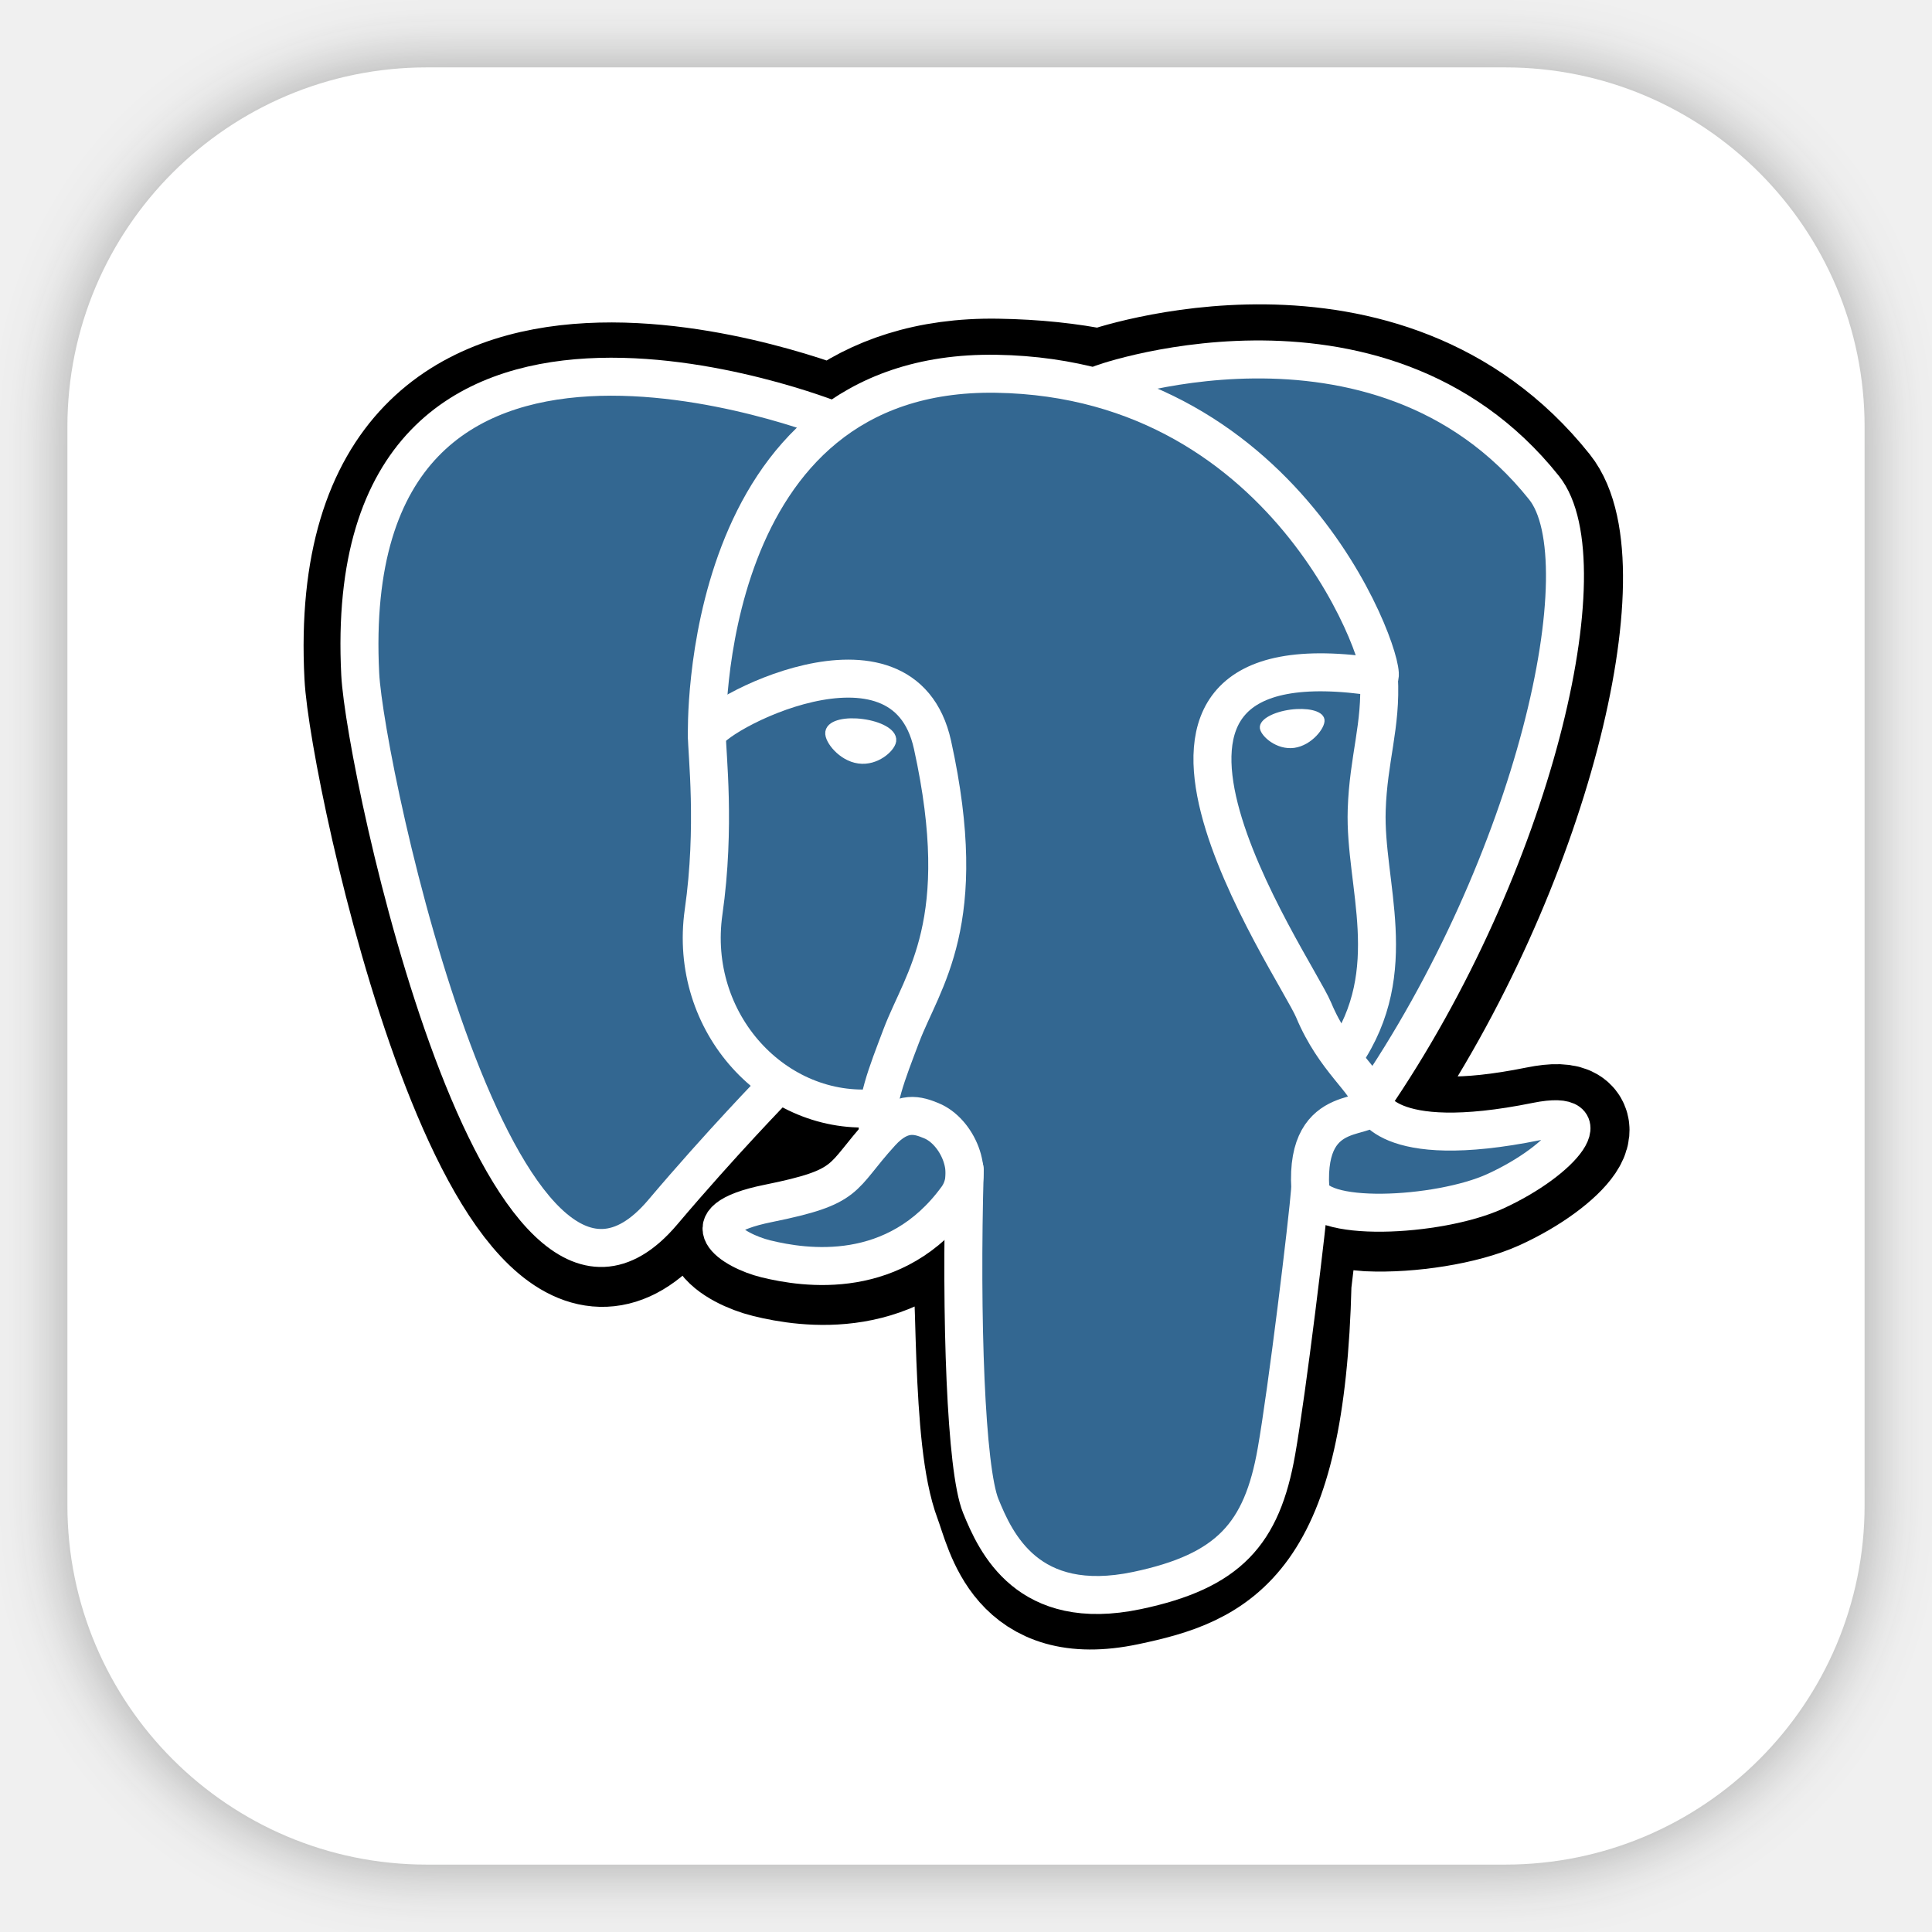
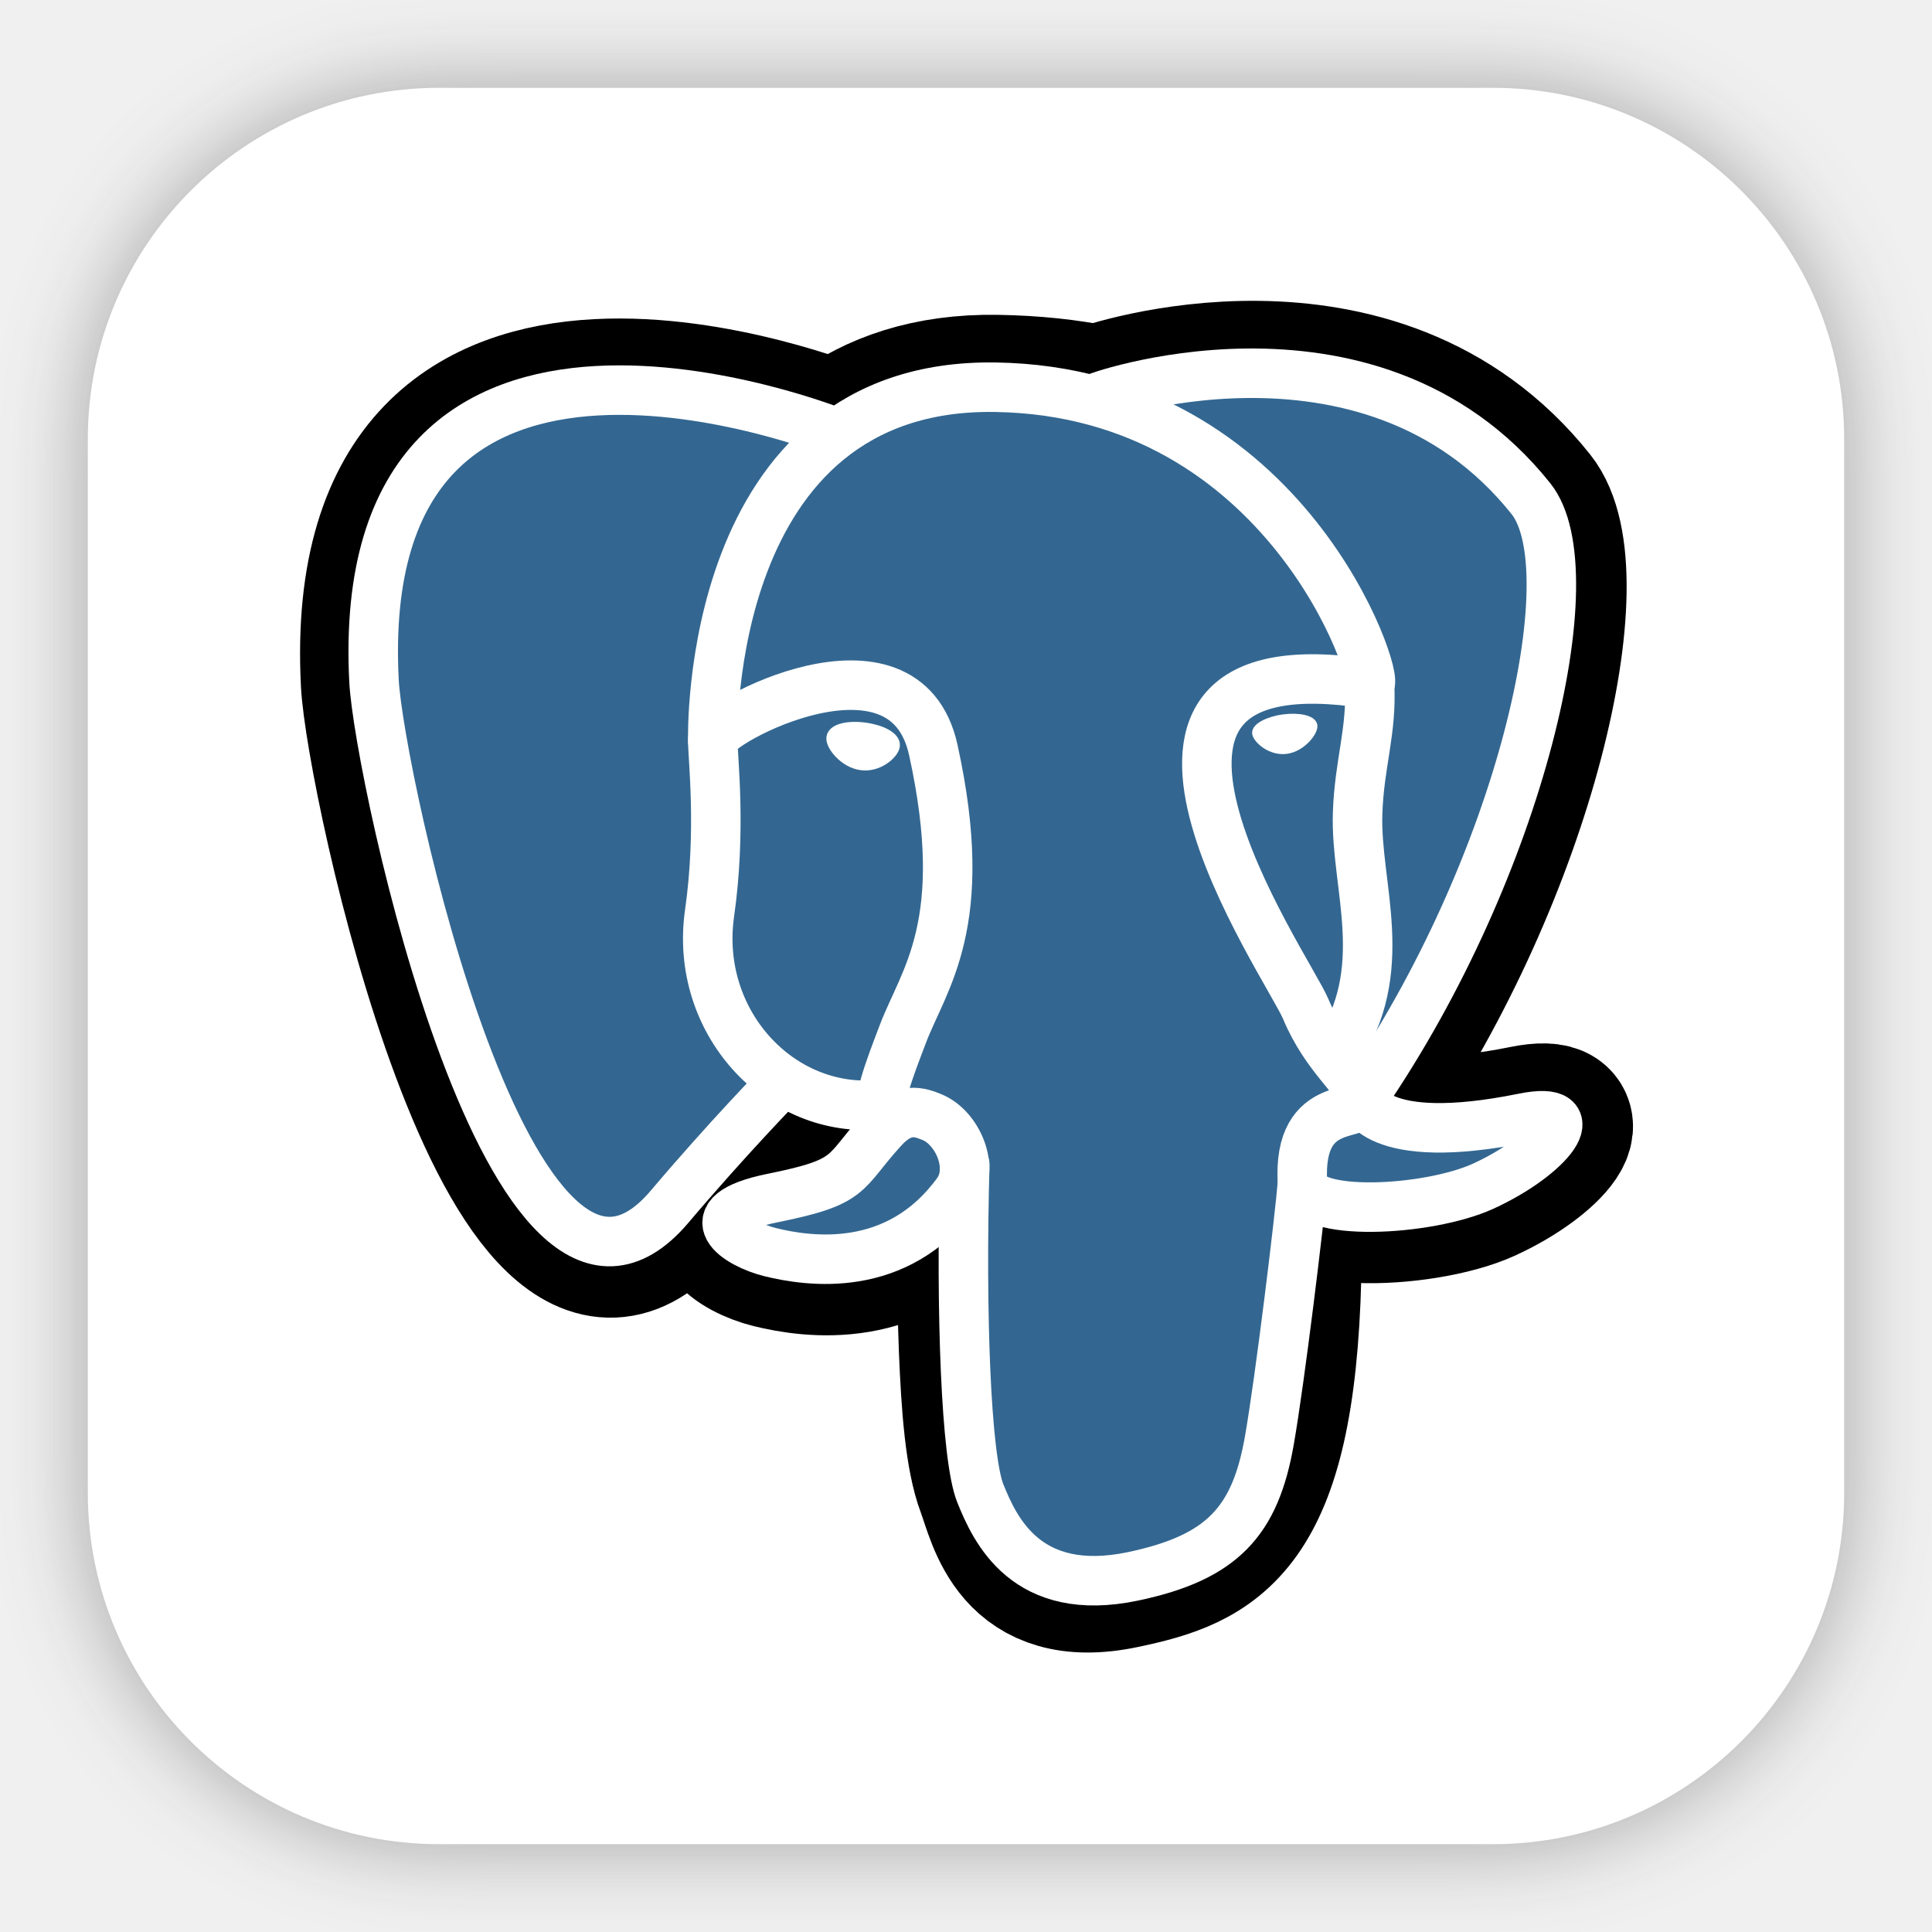
- <svg xmlns="http://www.w3.org/2000/svg" width="86" height="86" viewBox="0 0 86 86" fill="none">
+ <svg xmlns="http://www.w3.org/2000/svg" width="66" height="66" viewBox="0 0 66 66" fill="none">
  <g filter="url(#filter0_d_620_34)">
-     <path d="M67 3H19C10.163 3 3 10.163 3 19V67C3 75.837 10.163 83 19 83H67C75.837 83 83 75.837 83 67V19C83 10.163 75.837 3 67 3Z" fill="white" />
-     <path d="M57.625 57.123C58.01 53.953 57.895 53.489 60.299 54.002L60.91 54.056C62.76 54.137 65.176 53.765 66.599 53.117C69.657 51.722 71.468 49.395 68.453 50.005C61.576 51.4 61.102 49.111 61.102 49.111C68.364 38.525 71.403 25.09 68.78 21.801C61.633 12.828 49.26 17.071 49.052 17.182L48.986 17.193C47.629 16.914 46.105 16.749 44.398 16.722C41.286 16.672 38.92 17.523 37.132 18.861C37.132 18.861 15.058 9.926 16.085 30.092C16.3 34.385 22.343 62.554 29.551 54.045C32.185 50.932 34.728 48.303 34.728 48.303C35.993 49.127 37.505 49.548 39.094 49.399L39.217 49.295C39.178 49.683 39.194 50.058 39.267 50.507C37.409 52.542 37.955 52.903 34.243 53.65C30.489 54.413 32.693 55.766 34.136 56.118C35.882 56.548 39.921 57.157 42.651 53.401L42.54 53.83C43.271 54.401 43.221 57.943 43.325 60.473C43.428 63.003 43.598 65.364 44.125 66.755C44.648 68.147 45.271 71.734 50.148 70.707C54.225 69.849 57.341 68.614 57.625 57.123Z" fill="black" stroke="black" stroke-width="5.072" />
-     <path d="M68.453 50.005C61.576 51.4 61.102 49.111 61.102 49.111C68.364 38.525 71.403 25.086 68.78 21.797C61.633 12.828 49.26 17.071 49.052 17.182L48.986 17.193C47.629 16.914 46.105 16.749 44.398 16.722C41.282 16.672 38.92 17.523 37.132 18.857C37.132 18.857 15.058 9.926 16.085 30.092C16.3 34.385 22.343 62.554 29.551 54.045C32.185 50.932 34.728 48.303 34.728 48.303C35.993 49.127 37.505 49.548 39.094 49.399L39.217 49.295C39.178 49.683 39.194 50.058 39.267 50.507C37.409 52.542 37.955 52.902 34.243 53.65C30.489 54.413 32.693 55.766 34.136 56.118C35.882 56.548 39.921 57.157 42.648 53.401L42.54 53.83C43.267 54.401 43.779 57.552 43.694 60.408C43.609 63.263 43.551 65.226 44.125 66.755C44.698 68.288 45.267 71.734 50.148 70.707C54.225 69.849 56.337 67.625 56.629 63.915C56.837 61.278 57.31 61.669 57.341 59.311L57.718 58.196C58.156 54.62 57.787 53.466 60.299 54.002L60.91 54.056C62.76 54.137 65.18 53.765 66.599 53.113C69.657 51.722 71.468 49.395 68.453 50.005Z" fill="#336791" />
-     <path d="M42.944 52.055C42.755 58.706 42.994 65.402 43.655 67.031C44.317 68.66 45.736 71.826 50.617 70.799C54.691 69.941 56.175 68.281 56.818 64.613C57.295 61.914 58.206 54.424 58.325 52.887" stroke="white" stroke-width="1.691" stroke-linecap="round" stroke-linejoin="round" />
-     <path d="M37.097 18.711C37.097 18.711 15.008 9.842 16.035 30.007C16.254 34.3 22.297 62.47 29.501 53.96C32.136 50.848 34.517 48.41 34.517 48.41" stroke="white" stroke-width="1.691" stroke-linecap="round" stroke-linejoin="round" />
-     <path d="M49.029 17.09C48.263 17.328 61.314 12.406 68.734 21.716C71.353 25.005 68.318 38.44 61.053 49.027" stroke="white" stroke-width="1.691" stroke-linecap="round" stroke-linejoin="round" />
-     <path d="M61.053 49.027C61.053 49.027 61.526 51.316 68.407 49.92C71.422 49.311 69.607 51.638 66.549 53.033C64.041 54.175 58.418 54.47 58.325 52.887C58.087 48.813 61.283 50.051 61.053 49.027ZM61.053 49.027C60.845 48.107 59.414 47.207 58.472 44.953C57.645 42.986 47.148 27.915 61.38 30.153C61.903 30.046 57.668 16.852 44.348 16.638C31.028 16.423 31.466 32.725 31.466 32.725" stroke="white" stroke-width="1.691" stroke-linecap="round" stroke-linejoin="bevel" />
-     <path d="M39.217 50.422C37.359 52.458 37.905 52.818 34.193 53.569C30.439 54.328 32.647 55.681 34.086 56.034C35.832 56.463 39.871 57.073 42.602 53.316C43.432 52.174 42.594 50.35 41.455 49.886C40.901 49.66 40.163 49.38 39.217 50.422Z" stroke="white" stroke-width="1.691" stroke-linecap="round" stroke-linejoin="round" />
-     <path d="M39.094 50.388C38.909 49.188 39.494 47.762 40.124 46.095C41.071 43.596 43.255 41.093 41.509 33.154C40.205 27.24 31.47 31.924 31.466 32.725C31.462 33.526 31.863 36.792 31.32 40.591C30.612 45.551 34.532 49.744 39.044 49.315" stroke="white" stroke-width="1.691" stroke-linecap="round" stroke-linejoin="round" />
-     <path d="M37.017 32.606C36.978 32.879 37.528 33.611 38.244 33.706C38.959 33.806 39.571 33.235 39.613 32.963C39.651 32.687 39.101 32.384 38.382 32.288C37.667 32.188 37.055 32.334 37.017 32.606Z" fill="white" stroke="white" stroke-width="0.564" />
-     <path d="M58.818 32.047C58.856 32.323 58.31 33.051 57.591 33.151C56.875 33.246 56.264 32.675 56.221 32.403C56.187 32.131 56.733 31.828 57.452 31.729C58.168 31.633 58.779 31.774 58.818 32.047Z" fill="white" stroke="white" stroke-width="0.282" />
-     <path d="M61.38 30.153C61.499 32.3 60.91 33.764 60.837 36.052C60.726 39.376 62.449 43.182 59.852 46.992" stroke="white" stroke-width="1.691" stroke-linecap="round" stroke-linejoin="round" />
+     <path d="M51 3H15C8.373 3 3 8.373 3 15V51C3 57.627 8.373 63 15 63H51C57.627 63 63 57.627 63 51V15C63 8.373 57.627 3 51 3Z" fill="white" />
+     <path d="M43.969 43.592C44.258 41.215 44.171 40.867 45.974 41.252L46.433 41.292C47.82 41.353 49.632 41.074 50.699 40.588C52.993 39.541 54.351 37.796 52.09 38.254C46.932 39.3 46.577 37.584 46.577 37.584C52.023 29.643 54.302 19.567 52.335 17.101C46.975 10.371 37.695 13.553 37.539 13.636L37.49 13.645C36.471 13.435 35.329 13.312 34.048 13.291C31.715 13.254 29.94 13.892 28.599 14.896C28.599 14.896 12.043 8.194 12.813 23.319C12.975 26.539 17.507 47.666 22.913 41.284C24.889 38.949 26.796 36.977 26.796 36.977C27.745 37.595 28.879 37.911 30.07 37.799L30.163 37.722C30.134 38.012 30.145 38.294 30.2 38.63C28.807 40.157 29.216 40.427 26.433 40.987C23.617 41.56 25.27 42.574 26.352 42.839C27.661 43.161 30.69 43.618 32.739 40.801L32.655 41.123C33.203 41.551 33.166 44.207 33.243 46.105C33.321 48.002 33.448 49.773 33.843 50.816C34.236 51.86 34.703 54.551 38.361 53.78C41.419 53.136 43.756 52.211 43.969 43.592Z" fill="black" stroke="black" stroke-width="5.072" />
+     <path d="M52.09 38.253C46.932 39.3 46.577 37.584 46.577 37.584C52.023 29.643 54.302 19.564 52.335 17.098C46.975 10.371 37.695 13.553 37.539 13.636L37.49 13.645C36.471 13.435 35.329 13.312 34.048 13.291C31.712 13.254 29.94 13.892 28.599 14.893C28.599 14.893 12.043 8.194 12.813 23.319C12.975 26.538 17.507 47.666 22.913 41.283C24.889 38.949 26.796 36.977 26.796 36.977C27.745 37.595 28.879 37.911 30.07 37.799L30.163 37.722C30.134 38.012 30.145 38.294 30.2 38.63C28.807 40.157 29.216 40.427 26.433 40.987C23.617 41.559 25.27 42.574 26.352 42.839C27.661 43.161 30.69 43.618 32.736 40.8L32.655 41.123C33.2 41.551 33.584 43.914 33.52 46.056C33.457 48.197 33.414 49.669 33.843 50.816C34.273 51.966 34.7 54.551 38.361 53.78C41.419 53.136 43.003 51.469 43.222 48.686C43.378 46.708 43.733 47.002 43.755 45.233L44.038 44.397C44.367 41.715 44.09 40.849 45.974 41.252L46.433 41.292C47.82 41.352 49.635 41.074 50.699 40.585C52.993 39.541 54.351 37.796 52.09 38.253Z" fill="#336791" />
+     <path d="M32.958 39.791C32.816 44.779 32.995 49.802 33.492 51.023C33.988 52.245 35.052 54.62 38.713 53.849C41.768 53.205 42.882 51.961 43.363 49.209C43.721 47.185 44.405 41.568 44.494 40.415" stroke="white" stroke-width="1.691" stroke-linecap="round" stroke-linejoin="round" />
+     <path d="M28.573 14.784C28.573 14.784 12.006 8.131 12.776 23.256C12.941 26.475 17.473 47.602 22.876 41.22C24.852 38.886 26.637 37.058 26.637 37.058" stroke="white" stroke-width="1.691" stroke-linecap="round" stroke-linejoin="round" />
+     <path d="M37.522 13.568C36.948 13.746 46.736 10.055 52.3 17.037C54.265 19.504 51.989 29.58 46.539 37.52" stroke="white" stroke-width="1.691" stroke-linecap="round" stroke-linejoin="round" />
+     <path d="M46.539 37.52C46.539 37.52 46.894 39.237 52.055 38.19C54.317 37.733 52.955 39.478 50.662 40.525C48.781 41.381 44.563 41.603 44.494 40.415C44.315 37.359 46.712 38.288 46.539 37.52ZM46.539 37.52C46.384 36.831 45.31 36.155 44.604 34.465C43.983 32.99 36.111 21.686 46.785 23.365C47.177 23.284 44.001 13.389 34.011 13.228C24.021 13.067 24.35 25.294 24.35 25.294" stroke="white" stroke-width="1.691" stroke-linecap="round" stroke-linejoin="bevel" />
+     <path d="M30.163 38.567C28.769 40.093 29.179 40.364 26.395 40.927C23.579 41.496 25.235 42.511 26.314 42.776C27.624 43.097 30.653 43.555 32.701 40.737C33.324 39.88 32.695 38.512 31.841 38.164C31.426 37.995 30.872 37.785 30.163 38.567Z" stroke="white" stroke-width="1.691" stroke-linecap="round" stroke-linejoin="round" />
+     <path d="M30.07 38.541C29.932 37.641 30.37 36.572 30.843 35.321C31.553 33.447 33.192 31.57 31.882 25.616C30.904 21.18 24.353 24.693 24.35 25.294C24.347 25.895 24.647 28.344 24.24 31.193C23.709 34.913 26.649 38.058 30.033 37.736" stroke="white" stroke-width="1.691" stroke-linecap="round" stroke-linejoin="round" />
+     <path d="M28.512 25.205C28.484 25.409 28.896 25.958 29.433 26.03C29.969 26.105 30.428 25.676 30.46 25.472C30.488 25.265 30.076 25.038 29.537 24.966C29 24.891 28.541 25.001 28.512 25.205Z" fill="white" stroke="white" stroke-width="0.564" />
+     <path d="M44.863 24.785C44.892 24.992 44.483 25.538 43.943 25.613C43.407 25.685 42.948 25.256 42.916 25.052C42.89 24.848 43.3 24.621 43.839 24.546C44.376 24.474 44.834 24.581 44.863 24.785Z" fill="white" stroke="white" stroke-width="0.282" />
+     <path d="M46.785 23.365C46.874 24.975 46.433 26.073 46.378 27.789C46.294 30.282 47.587 33.136 45.639 35.994" stroke="white" stroke-width="1.691" stroke-linecap="round" stroke-linejoin="round" />
  </g>
  <defs>
-     <filter id="filter0_d_620_34" x="0" y="0" width="86" height="86" filterUnits="userSpaceOnUse" color-interpolation-filters="sRGB">
+     <filter id="filter0_d_620_34" x="0" y="0" width="66" height="66" filterUnits="userSpaceOnUse" color-interpolation-filters="sRGB">
      <feFlood flood-opacity="0" result="BackgroundImageFix" />
      <feColorMatrix in="SourceAlpha" type="matrix" values="0 0 0 0 0 0 0 0 0 0 0 0 0 0 0 0 0 0 127 0" result="hardAlpha" />
      <feOffset />
      <feGaussianBlur stdDeviation="1.5" />
      <feColorMatrix type="matrix" values="0 0 0 0 0.192 0 0 0 0 0.196 0 0 0 0 0.192 0 0 0 0.4 0" />
      <feBlend mode="normal" in2="BackgroundImageFix" result="effect1_dropShadow_620_34" />
      <feBlend mode="normal" in="SourceGraphic" in2="effect1_dropShadow_620_34" result="shape" />
    </filter>
  </defs>
</svg>
